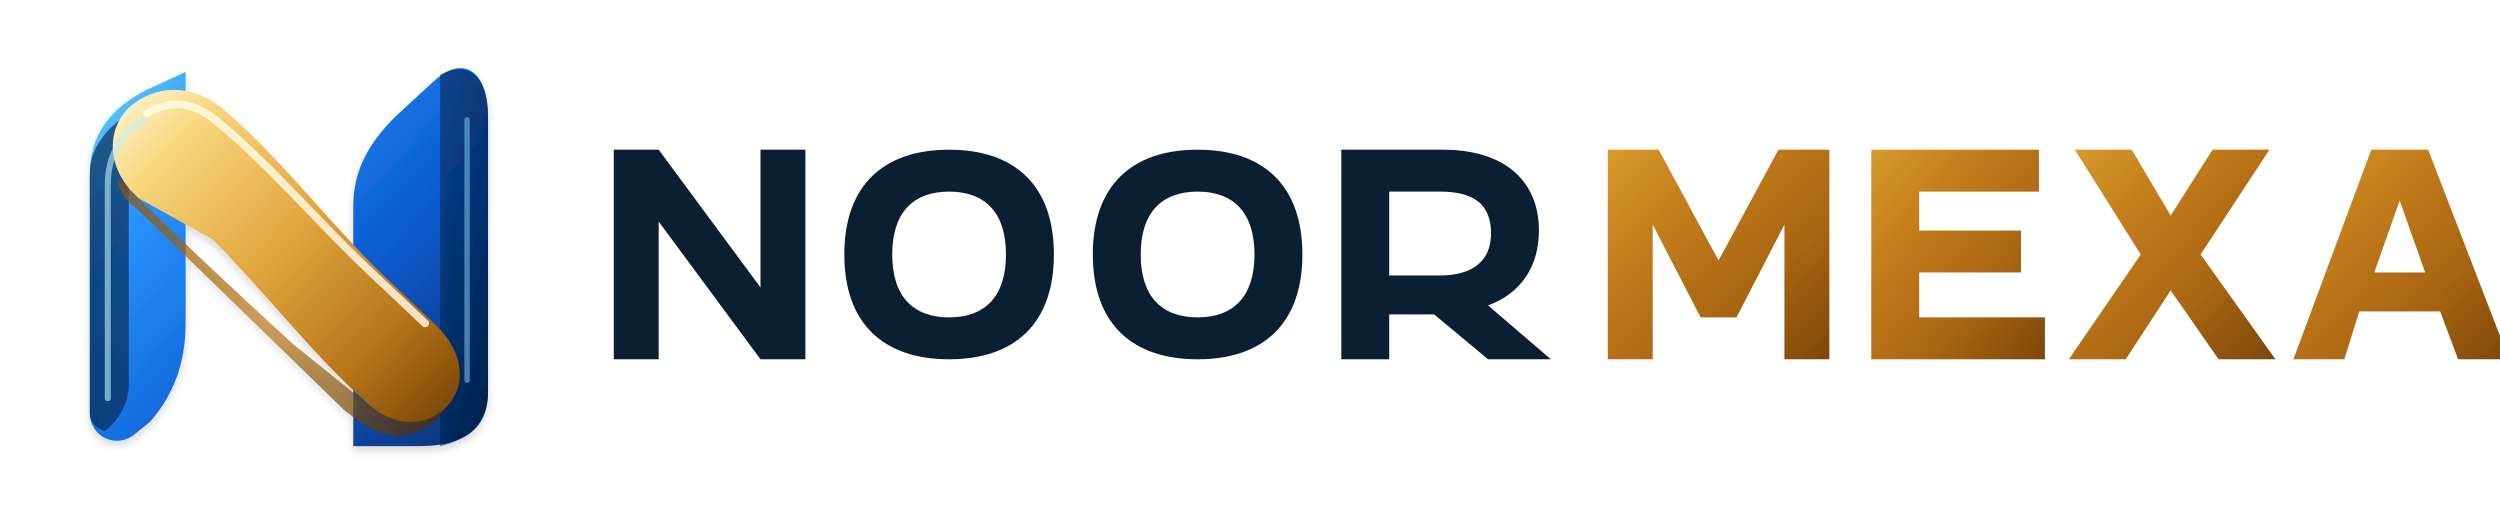
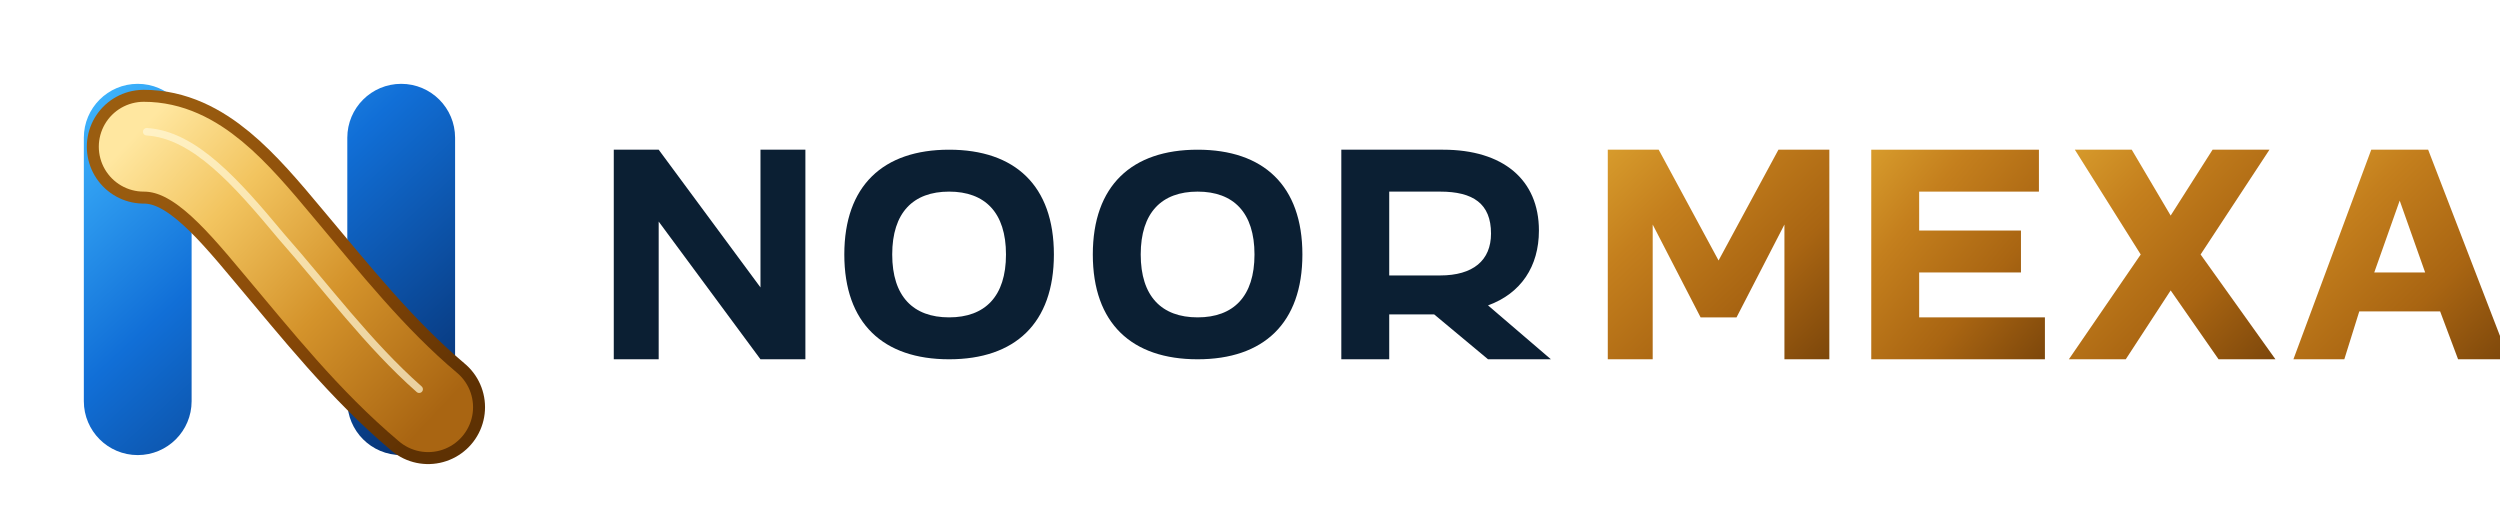
<svg xmlns="http://www.w3.org/2000/svg" viewBox="0 0 835 170" fill="none" role="img" aria-label="NOORMEXA">
  <defs>
-     <linearGradient id="blueFace" x1="20" y1="24" x2="165" y2="154" gradientUnits="userSpaceOnUse">
-       <stop offset="0" stop-color="#7CE1FF" />
-       <stop offset=".24" stop-color="#2B96FF" />
-       <stop offset=".62" stop-color="#0A5BD0" />
+     <linearGradient id="blue" x1="32" y1="26" x2="150" y2="154" gradientUnits="userSpaceOnUse">
+       <stop offset="0" stop-color="#41B8FF" />
+       <stop offset=".42" stop-color="#116FD7" />
      <stop offset="1" stop-color="#062B67" />
    </linearGradient>
-     <linearGradient id="blueSide" x1="20" y1="84" x2="165" y2="84" gradientUnits="userSpaceOnUse">
-       <stop stop-color="#03162D" />
-       <stop offset=".64" stop-color="#0A468B" />
-       <stop offset="1" stop-color="#021226" />
+     <linearGradient id="goldEdge" x1="45" y1="48" x2="148" y2="140" gradientUnits="userSpaceOnUse">
+       <stop offset="0" stop-color="#9A5D10" />
+       <stop offset=".55" stop-color="#8A4A08" />
+       <stop offset="1" stop-color="#5E3103" />
    </linearGradient>
-     <linearGradient id="goldFace" x1="38" y1="30" x2="154" y2="144" gradientUnits="userSpaceOnUse">
-       <stop offset="0" stop-color="#FFF8D8" />
-       <stop offset=".17" stop-color="#F7D77E" />
-       <stop offset=".46" stop-color="#E1A73F" />
-       <stop offset=".75" stop-color="#B8751A" />
-       <stop offset="1" stop-color="#6E3E05" />
+     <linearGradient id="gold" x1="46" y1="44" x2="146" y2="138" gradientUnits="userSpaceOnUse">
+       <stop offset="0" stop-color="#FFE7A0" />
+       <stop offset=".28" stop-color="#F2C45F" />
+       <stop offset=".62" stop-color="#D4932B" />
+       <stop offset="1" stop-color="#A96512" />
    </linearGradient>
-     <linearGradient id="goldEdge" x1="39" y1="61" x2="150" y2="144" gradientUnits="userSpaceOnUse">
-       <stop stop-color="#8A520C" />
-       <stop offset=".5" stop-color="#B9761B" />
-       <stop offset="1" stop-color="#462603" />
-     </linearGradient>
-     <filter id="softShadow" x="-30%" y="-30%" width="170%" height="180%">
-       <feDropShadow dx="0" dy="1.5" stdDeviation="1.5" flood-color="#020617" flood-opacity=".16" />
-     </filter>
    <linearGradient id="goldWord" x1="0" y1="0" x2="1" y2="1">
      <stop offset="0" stop-color="#D79B2C" />
      <stop offset=".28" stop-color="#C47F1D" />
      <stop offset=".66" stop-color="#A96512" />
      <stop offset="1" stop-color="#7D470B" />
    </linearGradient>
  </defs>
-   <g filter="url(#softShadow)">
-     <path d="M30 138V58C30 45 37 36 49 30L62 24V108C62 121 58 132 50 141L45 145C39 150 30 146 30 138Z" fill="url(#blueFace)" />
-     <path d="M30 138V58C30 50 35 43 43 38V129C43 135 39 141 35 144C32 143 30 141 30 138Z" fill="url(#blueSide)" opacity=".62" />
-     <path d="M118 69C118 57 123 48 132 39L145 27C155 18 163 24 163 39V131C163 144 154 149 140 149H118V69Z" fill="url(#blueFace)" />
-     <path d="M147 25C156 20 163 25 163 39V131C163 141 156 147 147 149V25Z" fill="url(#blueSide)" opacity=".56" />
-     <path d="M43 36C52 28 64 28 74 36C92 51 107 71 126 90L146 109C155 118 156 129 149 136C142 143 132 143 123 135C104 118 89 98 71 80L46 66C36 57 35 44 43 36Z" fill="url(#goldFace)" />
-     <path d="M41 61C56 76 76 95 98 115L124 136C132 142 142 143 149 136C145 143 137 147 129 145C124 144 120 141 115 137L46 70C42 67 40 64 39 60Z" fill="url(#goldEdge)" opacity=".70" />
-     <path d="M49 38C57 33 65 34 73 41C90 55 106 74 124 91L142 108" stroke="#FFFBE8" stroke-width="2.6" stroke-linecap="round" opacity=".82" />
-     <path d="M36 133V62C36 52 40 45 48 40" stroke="#BDEFFF" stroke-width="2" stroke-linecap="round" opacity=".60" />
-     <path d="M156 40V127" stroke="#8BDBFF" stroke-width="1.8" stroke-linecap="round" opacity=".48" />
+   <g>
+     <rect x="28" y="28" width="36" height="124" rx="18" fill="url(#blue)" />
+     <rect x="116" y="28" width="36" height="124" rx="18" fill="url(#blue)" />
+     <path d="M48 49 C65 49 78 64 93 82 C109 101 124 120 143 136" stroke="url(#goldEdge)" stroke-width="38" stroke-linecap="round" stroke-linejoin="round" />
+     <path d="M48 49 C65 49 78 64 93 82 C109 101 124 120 143 136" stroke="url(#gold)" stroke-width="30" stroke-linecap="round" stroke-linejoin="round" />
+     <path d="M49 44 C65 45 79 61 94 79 C109 96 123 115 140 130" stroke="#FFF7D6" stroke-width="2.5" stroke-linecap="round" opacity=".72" />
  </g>
  <g transform="translate(205 50)">
    <g fill="#0B1F33">
      <path d="M0 70V0H15L49 46V0H64V70H49L15 24V70Z" />
      <path fill-rule="evenodd" d="M77 35C77 12 90 0 112 0C134 0 147 12 147 35C147 58 134 70 112 70C90 70 77 58 77 35ZM93 35C93 49 100 56 112 56C124 56 131 49 131 35C131 21 124 14 112 14C100 14 93 21 93 35Z" />
      <path fill-rule="evenodd" d="M160 35C160 12 173 0 195 0C217 0 230 12 230 35C230 58 217 70 195 70C173 70 160 58 160 35ZM176 35C176 49 183 56 195 56C207 56 214 49 214 35C214 21 207 14 195 14C183 14 176 21 176 35Z" />
      <path fill-rule="evenodd" d="M243 70V0H277C297 0 309 10 309 27C309 39 303 48 292 52L313 70H292L274 55H259V70ZM259 14V42H276C287 42 293 37 293 28C293 18 287 14 276 14Z" />
    </g>
    <g fill="url(#goldWord)" transform="translate(332 0)">
      <path d="M0 70V0H17L37 37L57 0H74V70H59V25L43 56H31L15 25V70Z" />
      <path d="M88 70V0H144V14H104V27H138V41H104V56H146V70Z" />
      <path d="M154 70L178 35L156 0H175L188 22L202 0H221L198 35L223 70H204L188 47L173 70Z" />
      <path fill-rule="evenodd" d="M229 70L255 0H274L301 70H284L278 54H251L246 70ZM256 41H273L264.5 17Z" />
    </g>
  </g>
</svg>
